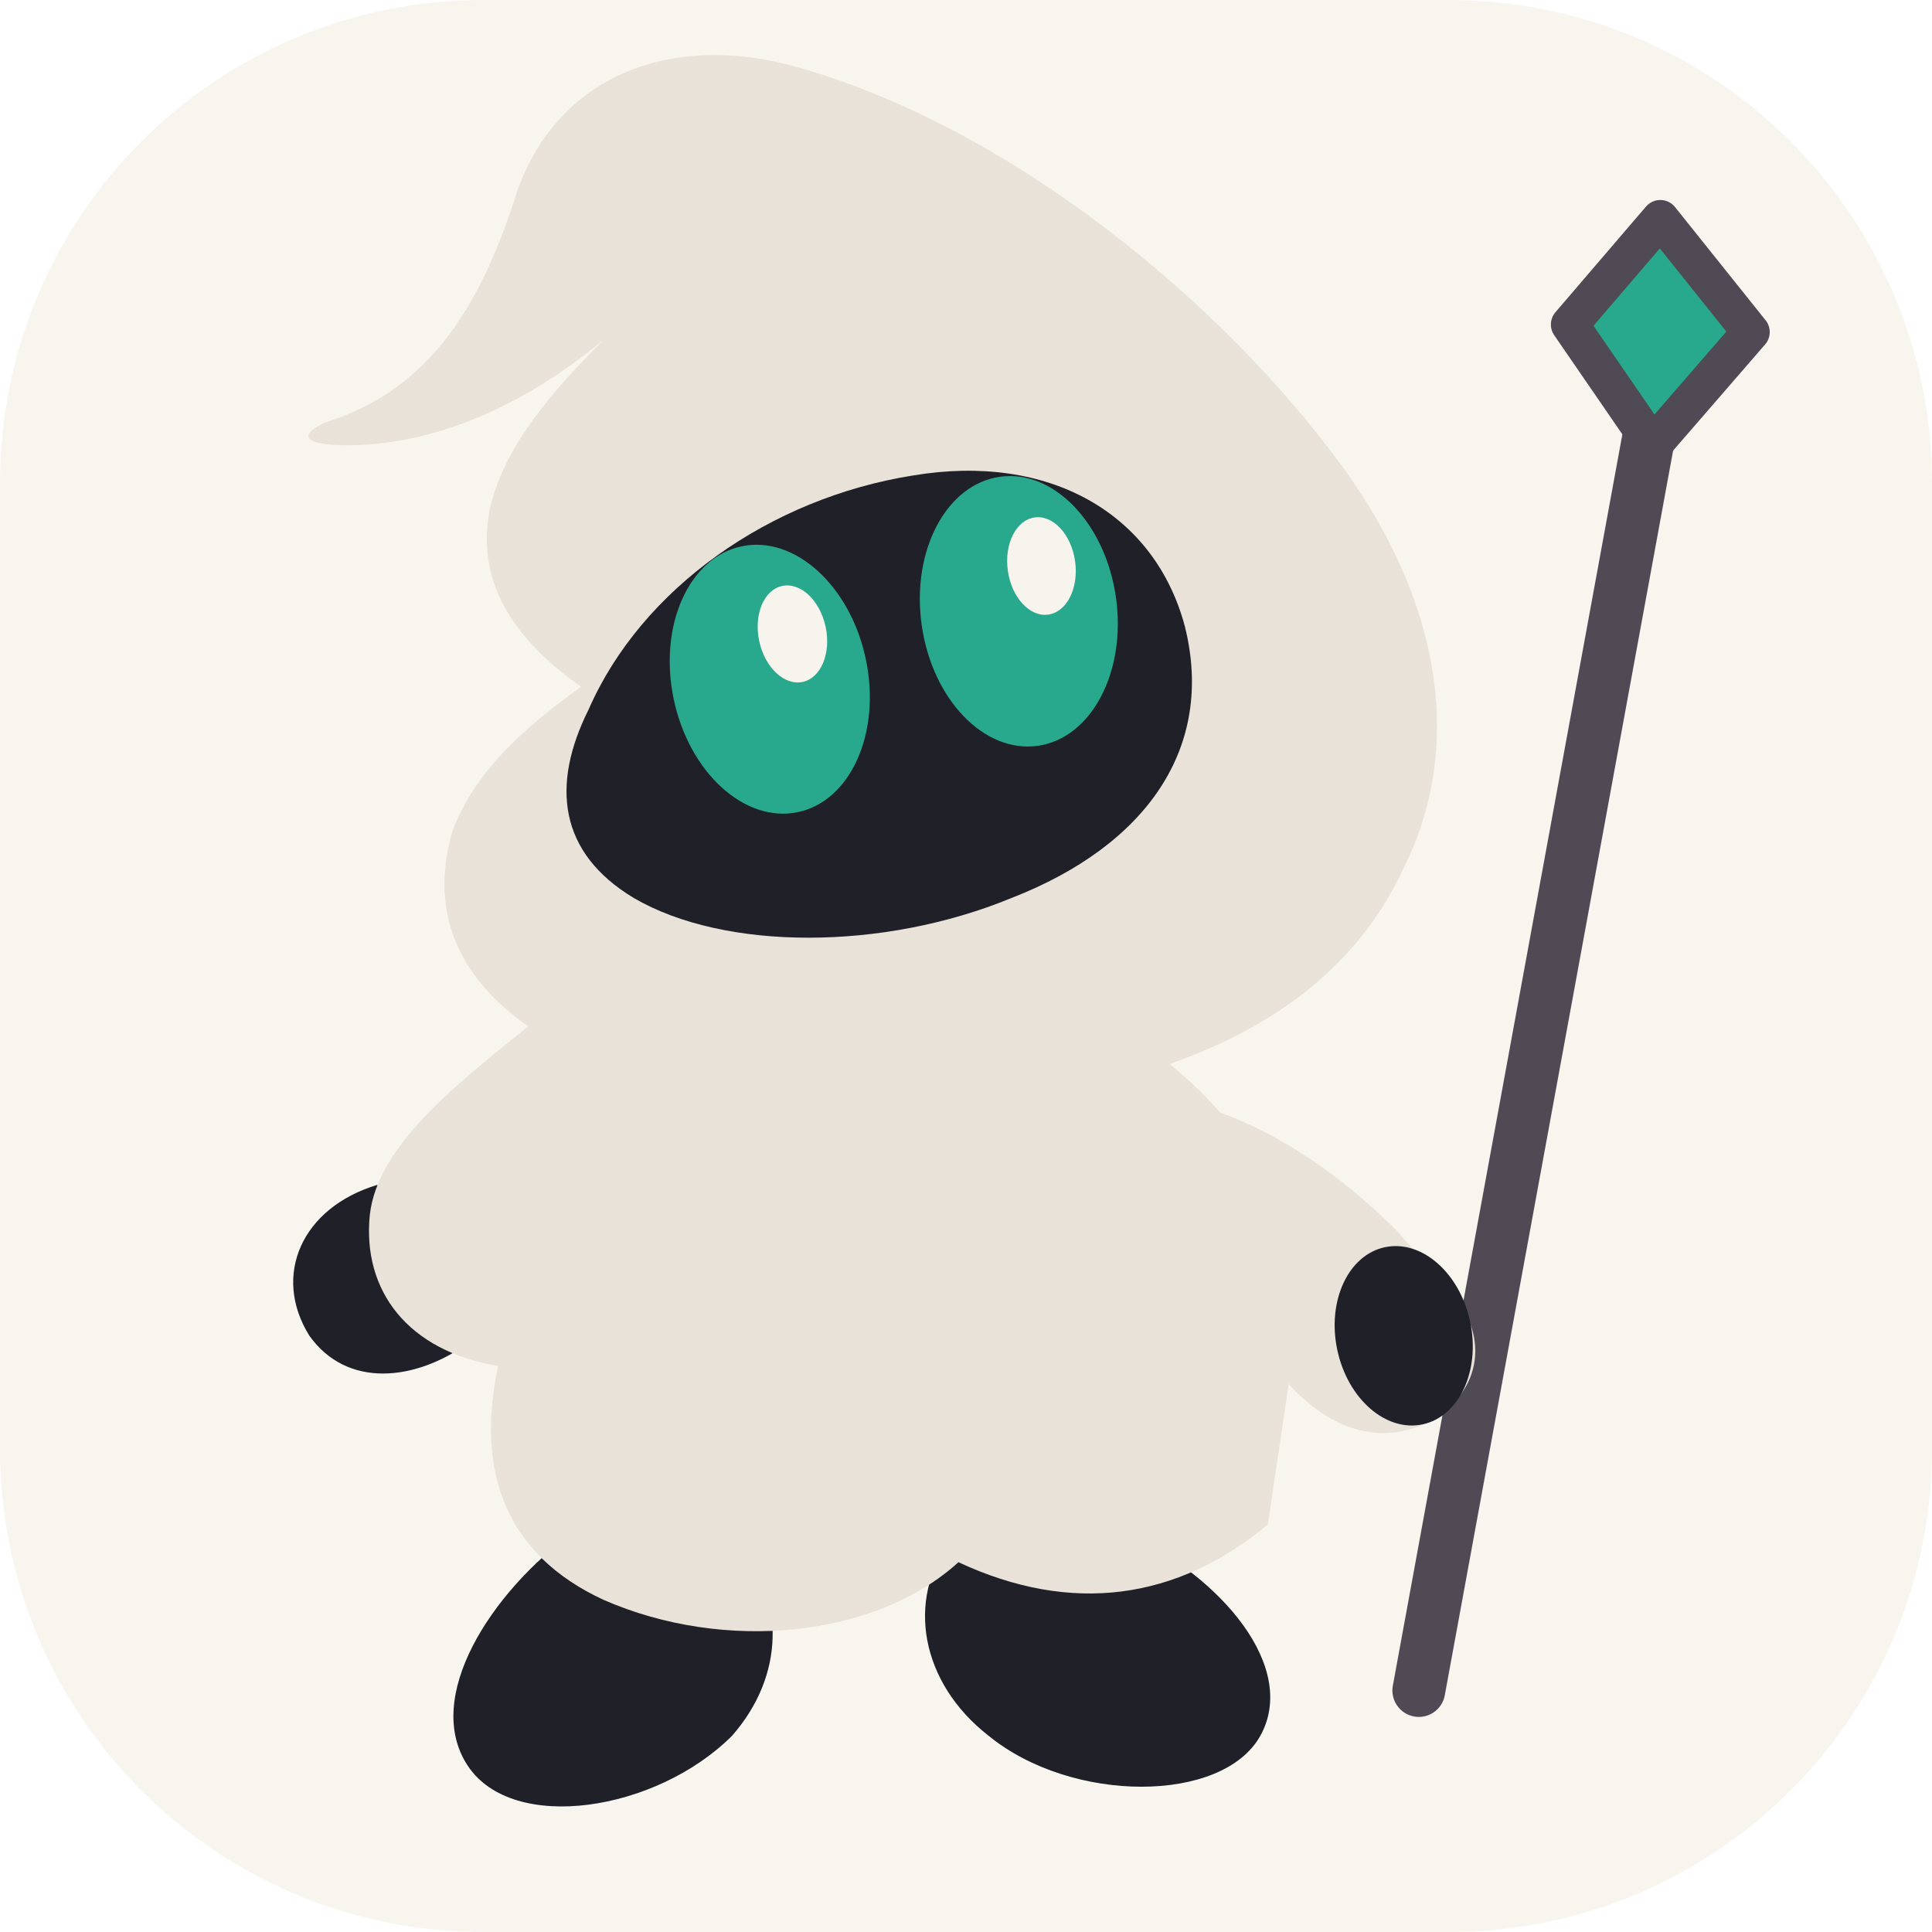
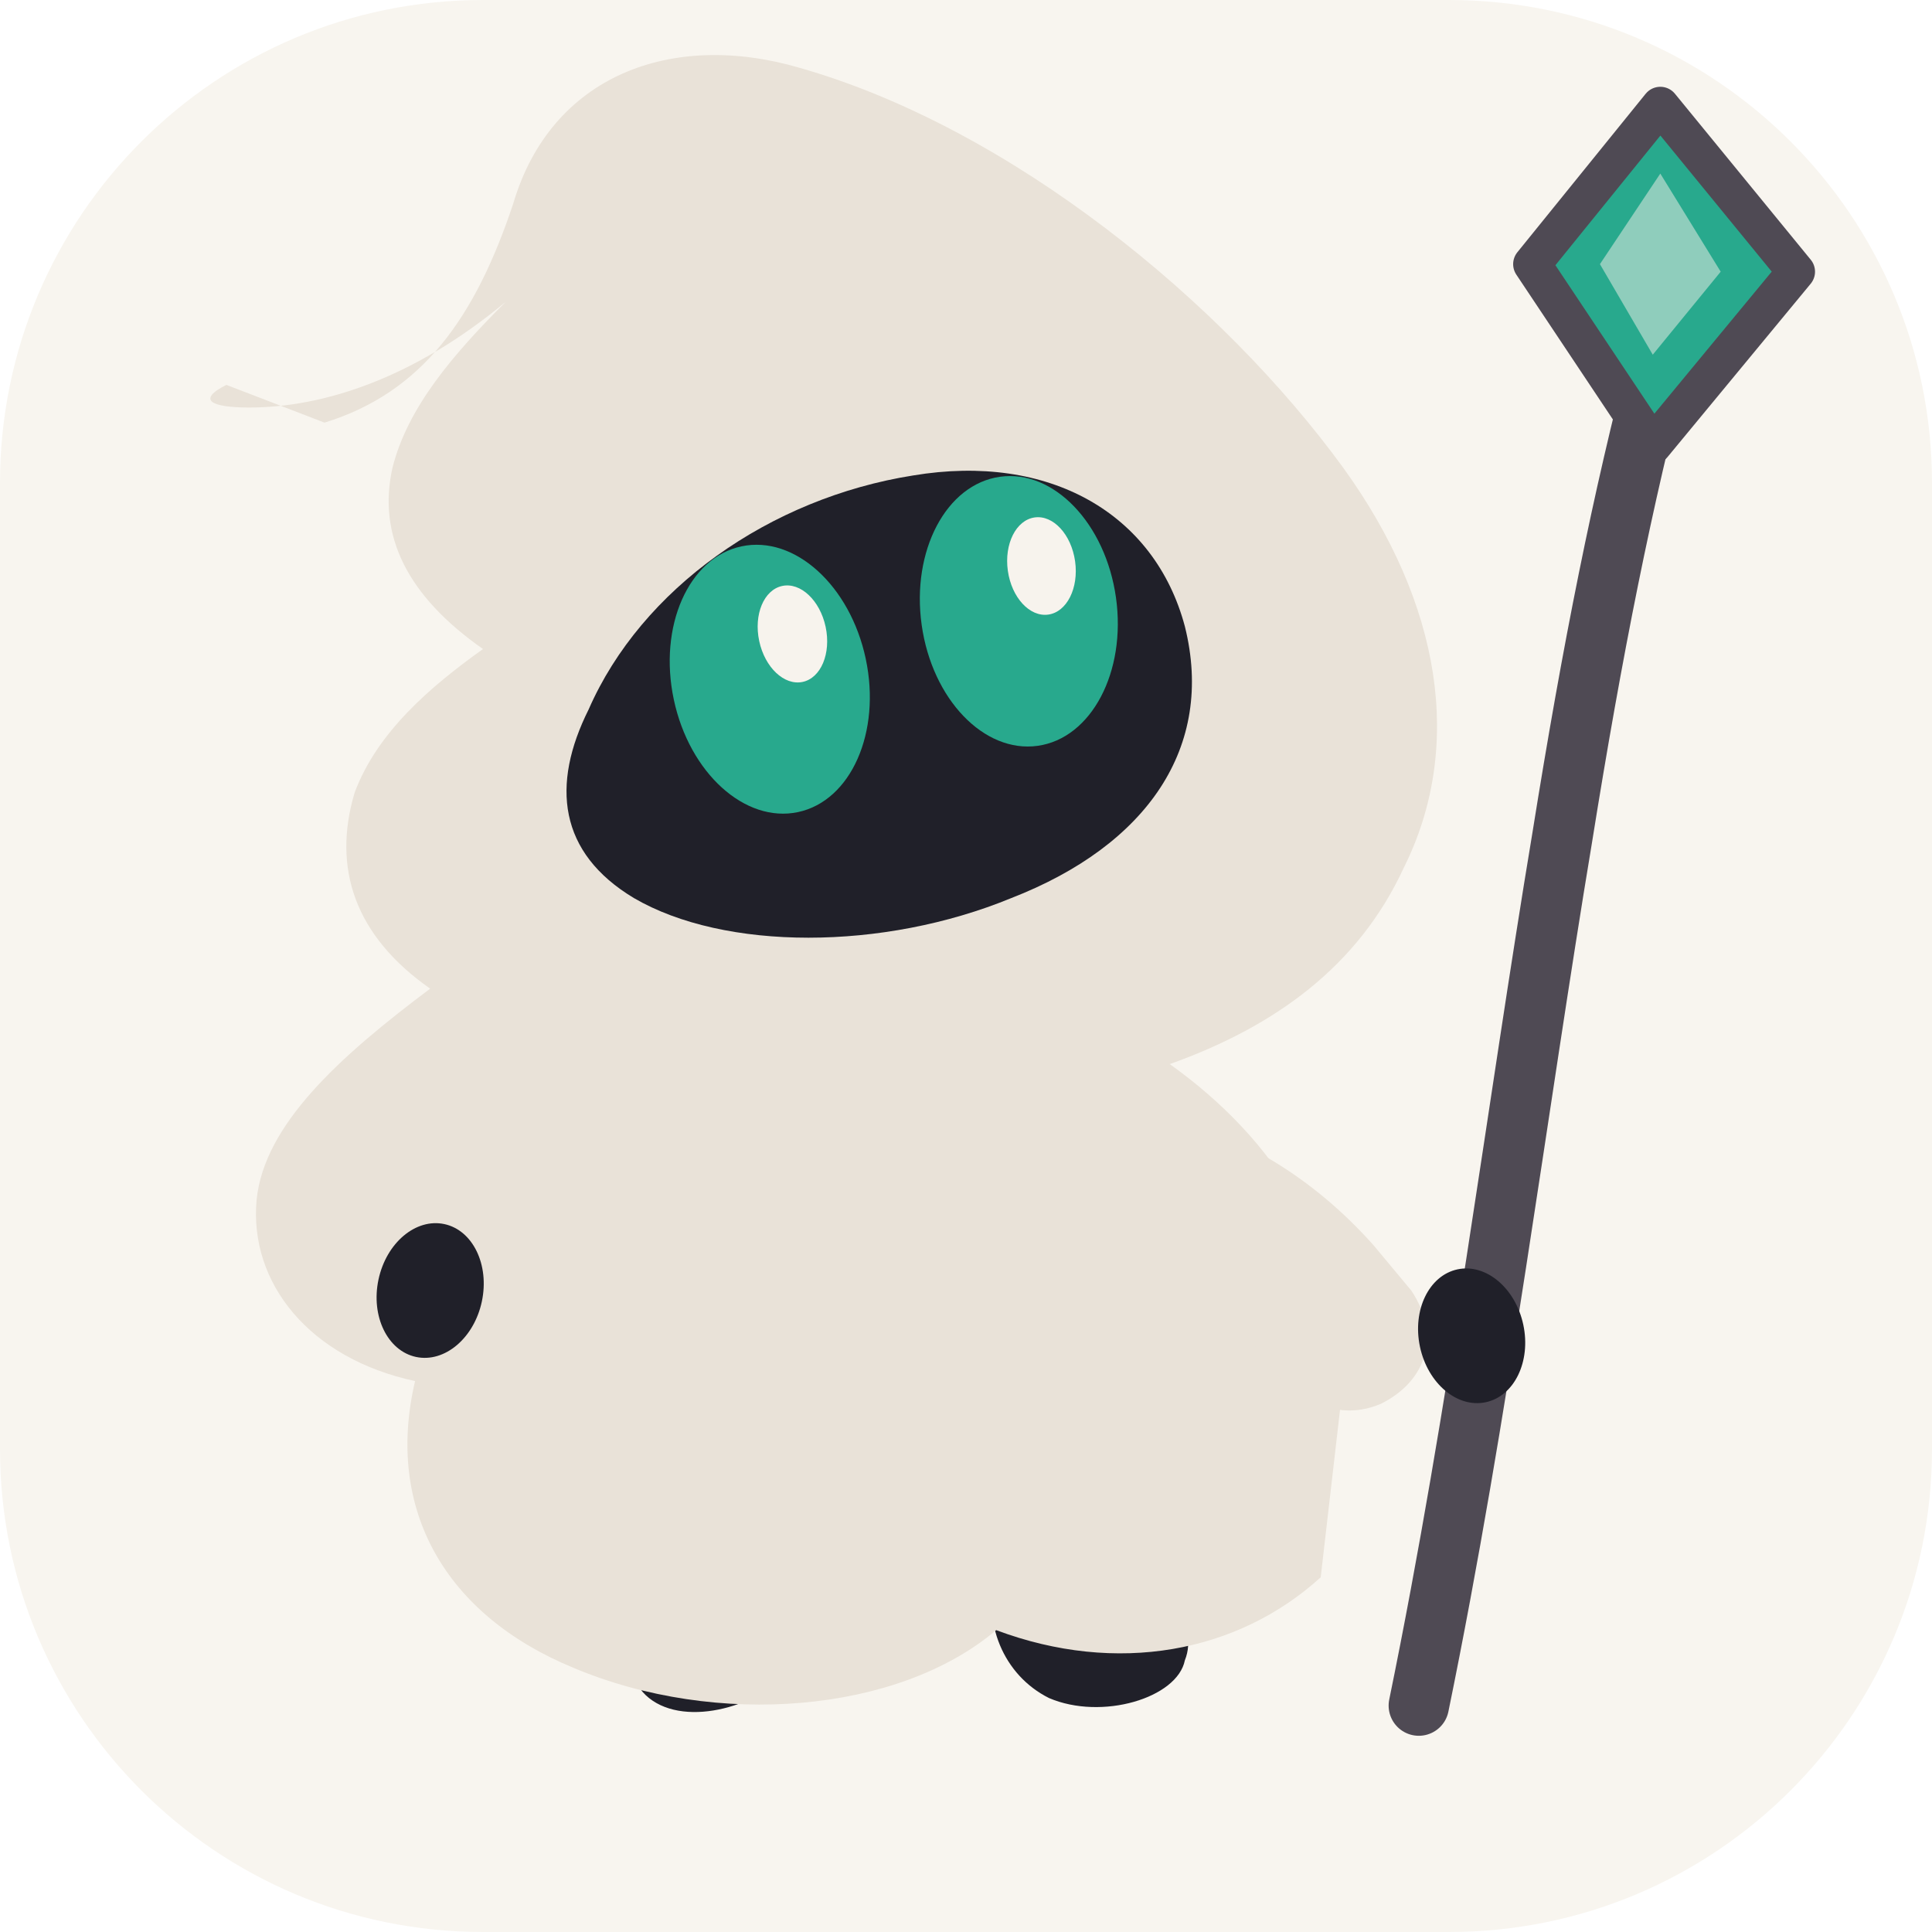
<svg xmlns="http://www.w3.org/2000/svg" viewBox="0 0 256 256">
  <style>
    .bg{fill:#f8f5ef}.cloak{fill:#e9e2d8}.eye{fill:#28a98d}.staff{stroke:#4f4a54}
    @media (prefers-color-scheme:dark){.bg{fill:#09090d}.cloak{fill:#f7f3ed}.eye{fill:#77e8c9}.staff{stroke:#98939d}}
  </style>
  <rect class="bg" width="256" height="256" rx="64" />
-   <path fill="#202029" d="M76 203c-11 8-20 22-14 31 6 9 25 6 35-4 7-8 7-18 1-26l-22-1Zm50 1c-6 8-4 19 5 26 11 9 31 9 36 0 5-9-5-21-18-27l-23 1ZM50 157c-10 3-14 12-9 20 5 7 14 6 21 1l-12-21Z" />
-   <path class="staff" fill="none" stroke-width="7" stroke-linecap="round" d="M188 224 219 55" />
-   <path class="eye staff" stroke-width="5" stroke-linejoin="round" d="m220 29 12 15-13 15-11-16 12-14Z" />
-   <path class="cloak" d="M43 56c13-4 20-14 25-29 5-17 21-23 38-18 28 8 56 31 72 53 13 18 16 37 8 53-6 13-17 21-31 26 11 9 17 20 17 34l-4 27c-12 10-26 12-41 5-11 10-31 12-47 5-13-6-17-17-14-31-12-2-18-10-17-20 1-9 11-17 21-25-10-7-13-16-10-26 3-8 10-14 17-19-10-7-14-15-12-24 2-8 8-15 15-22-12 10-24 14-34 14-5 0-7-1-3-3Z" />
-   <path class="cloak" d="M151 145c12 1 24 8 34 18l8 9c5 7 2 14-5 17-8 3-15-2-20-9l-22-17 5-18Z" />
-   <ellipse cx="186" cy="177" rx="9" ry="12" fill="#202029" transform="rotate(-12 186 177)" />
+   <path fill="#202029" d="M89 207c-5 5-8 14-3 18 5 4 15 1 19-4 3-5 1-10-3-14l-13 0Zm43 1c-2 7 1 14 7 17 7 3 17 0 18-5 2-5-3-10-11-13l-14 1Z" />
+   <path class="staff" fill="none" stroke-width="8" stroke-linecap="round" d="M188 226c8-39 13-79 19-115 4-25 8-45 13-64" />
+   <path class="eye staff" stroke-width="5" stroke-linejoin="round" d="m220 14 18 22-19 23-16-24 17-21Z" />
+   <path fill="#f7f3ed" fill-opacity=".5" d="m220 23 8 13-9 11-7-12 8-12Z" />
+   <path class="cloak" d="M43 56c13-4 20-14 25-29 5-17 21-23 38-18 28 8 56 31 72 53 13 18 16 37 8 53-6 13-17 21-31 26 14 10 23 24 23 42l-3 26c-11 10-27 13-43 7-13 11-37 13-56 5-17-7-25-21-21-38-14-3-22-13-21-24 1-10 11-19 23-28-10-7-13-16-10-26 3-8 10-14 17-19-10-7-14-15-12-24 2-8 8-15 15-22-12 10-24 14-34 14-5 0-7-1-3-3Z" />
+   <path class="cloak" d="M67 150c-9 2-16 8-18 15-2 7 2 12 8 13 7 1 13-4 17-11l3-11-10-6Zm87-2c10 2 20 8 28 17l5 6c4 6 2 12-4 15-7 3-13-2-17-8l-17-13 5-17Z" />
+   <ellipse cx="57" cy="171" rx="7" ry="9" fill="#202029" transform="rotate(12 57 171)" />
+   <ellipse cx="195" cy="177" rx="7" ry="9" fill="#202029" transform="rotate(-12 195 177)" />
  <path fill="#202029" d="M78 94c7-16 24-28 43-31 18-3 32 5 36 20 4 16-5 29-23 36-17 7-38 7-50 0-10-6-11-15-6-25Z" />
  <ellipse class="eye" cx="102" cy="90" rx="13" ry="18" transform="rotate(-12 102 90)" />
  <ellipse class="eye" cx="135" cy="81" rx="13" ry="18" transform="rotate(-8 135 81)" />
  <ellipse cx="105" cy="84" rx="4.5" ry="6.5" fill="#f7f3ed" transform="rotate(-12 105 84)" />
  <ellipse cx="138" cy="75" rx="4.5" ry="6.5" fill="#f7f3ed" transform="rotate(-8 138 75)" />
</svg>
